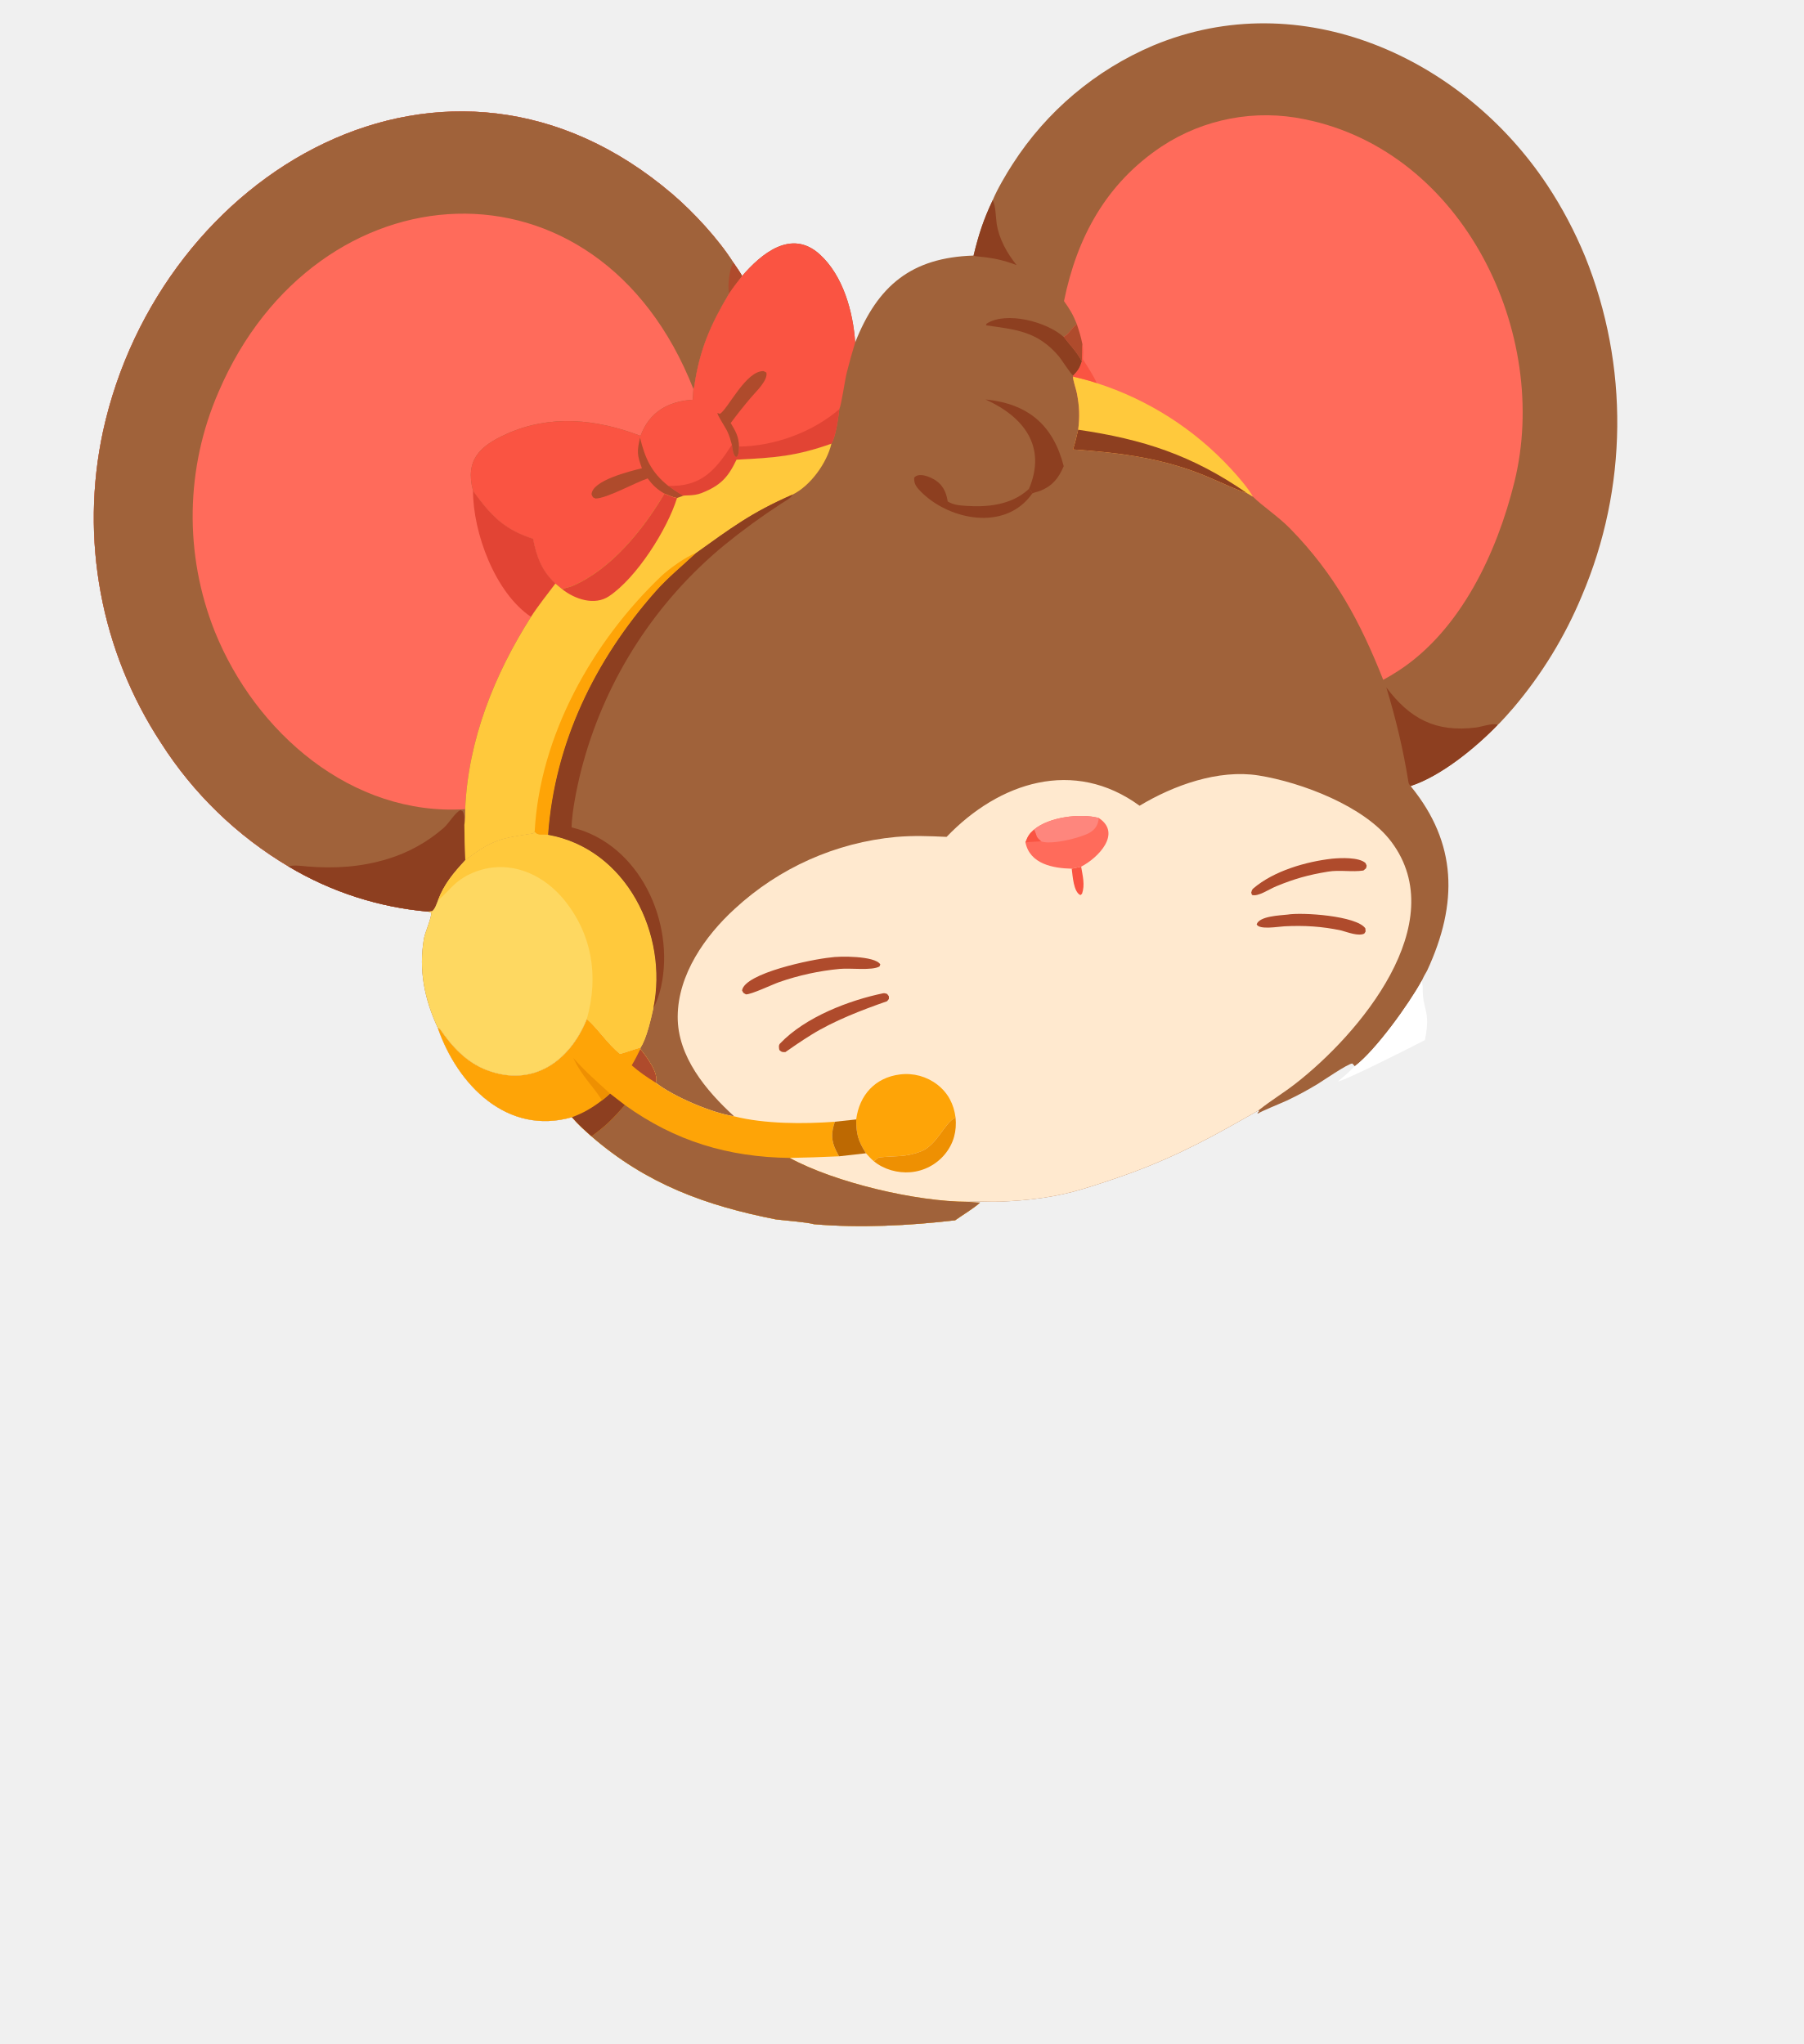
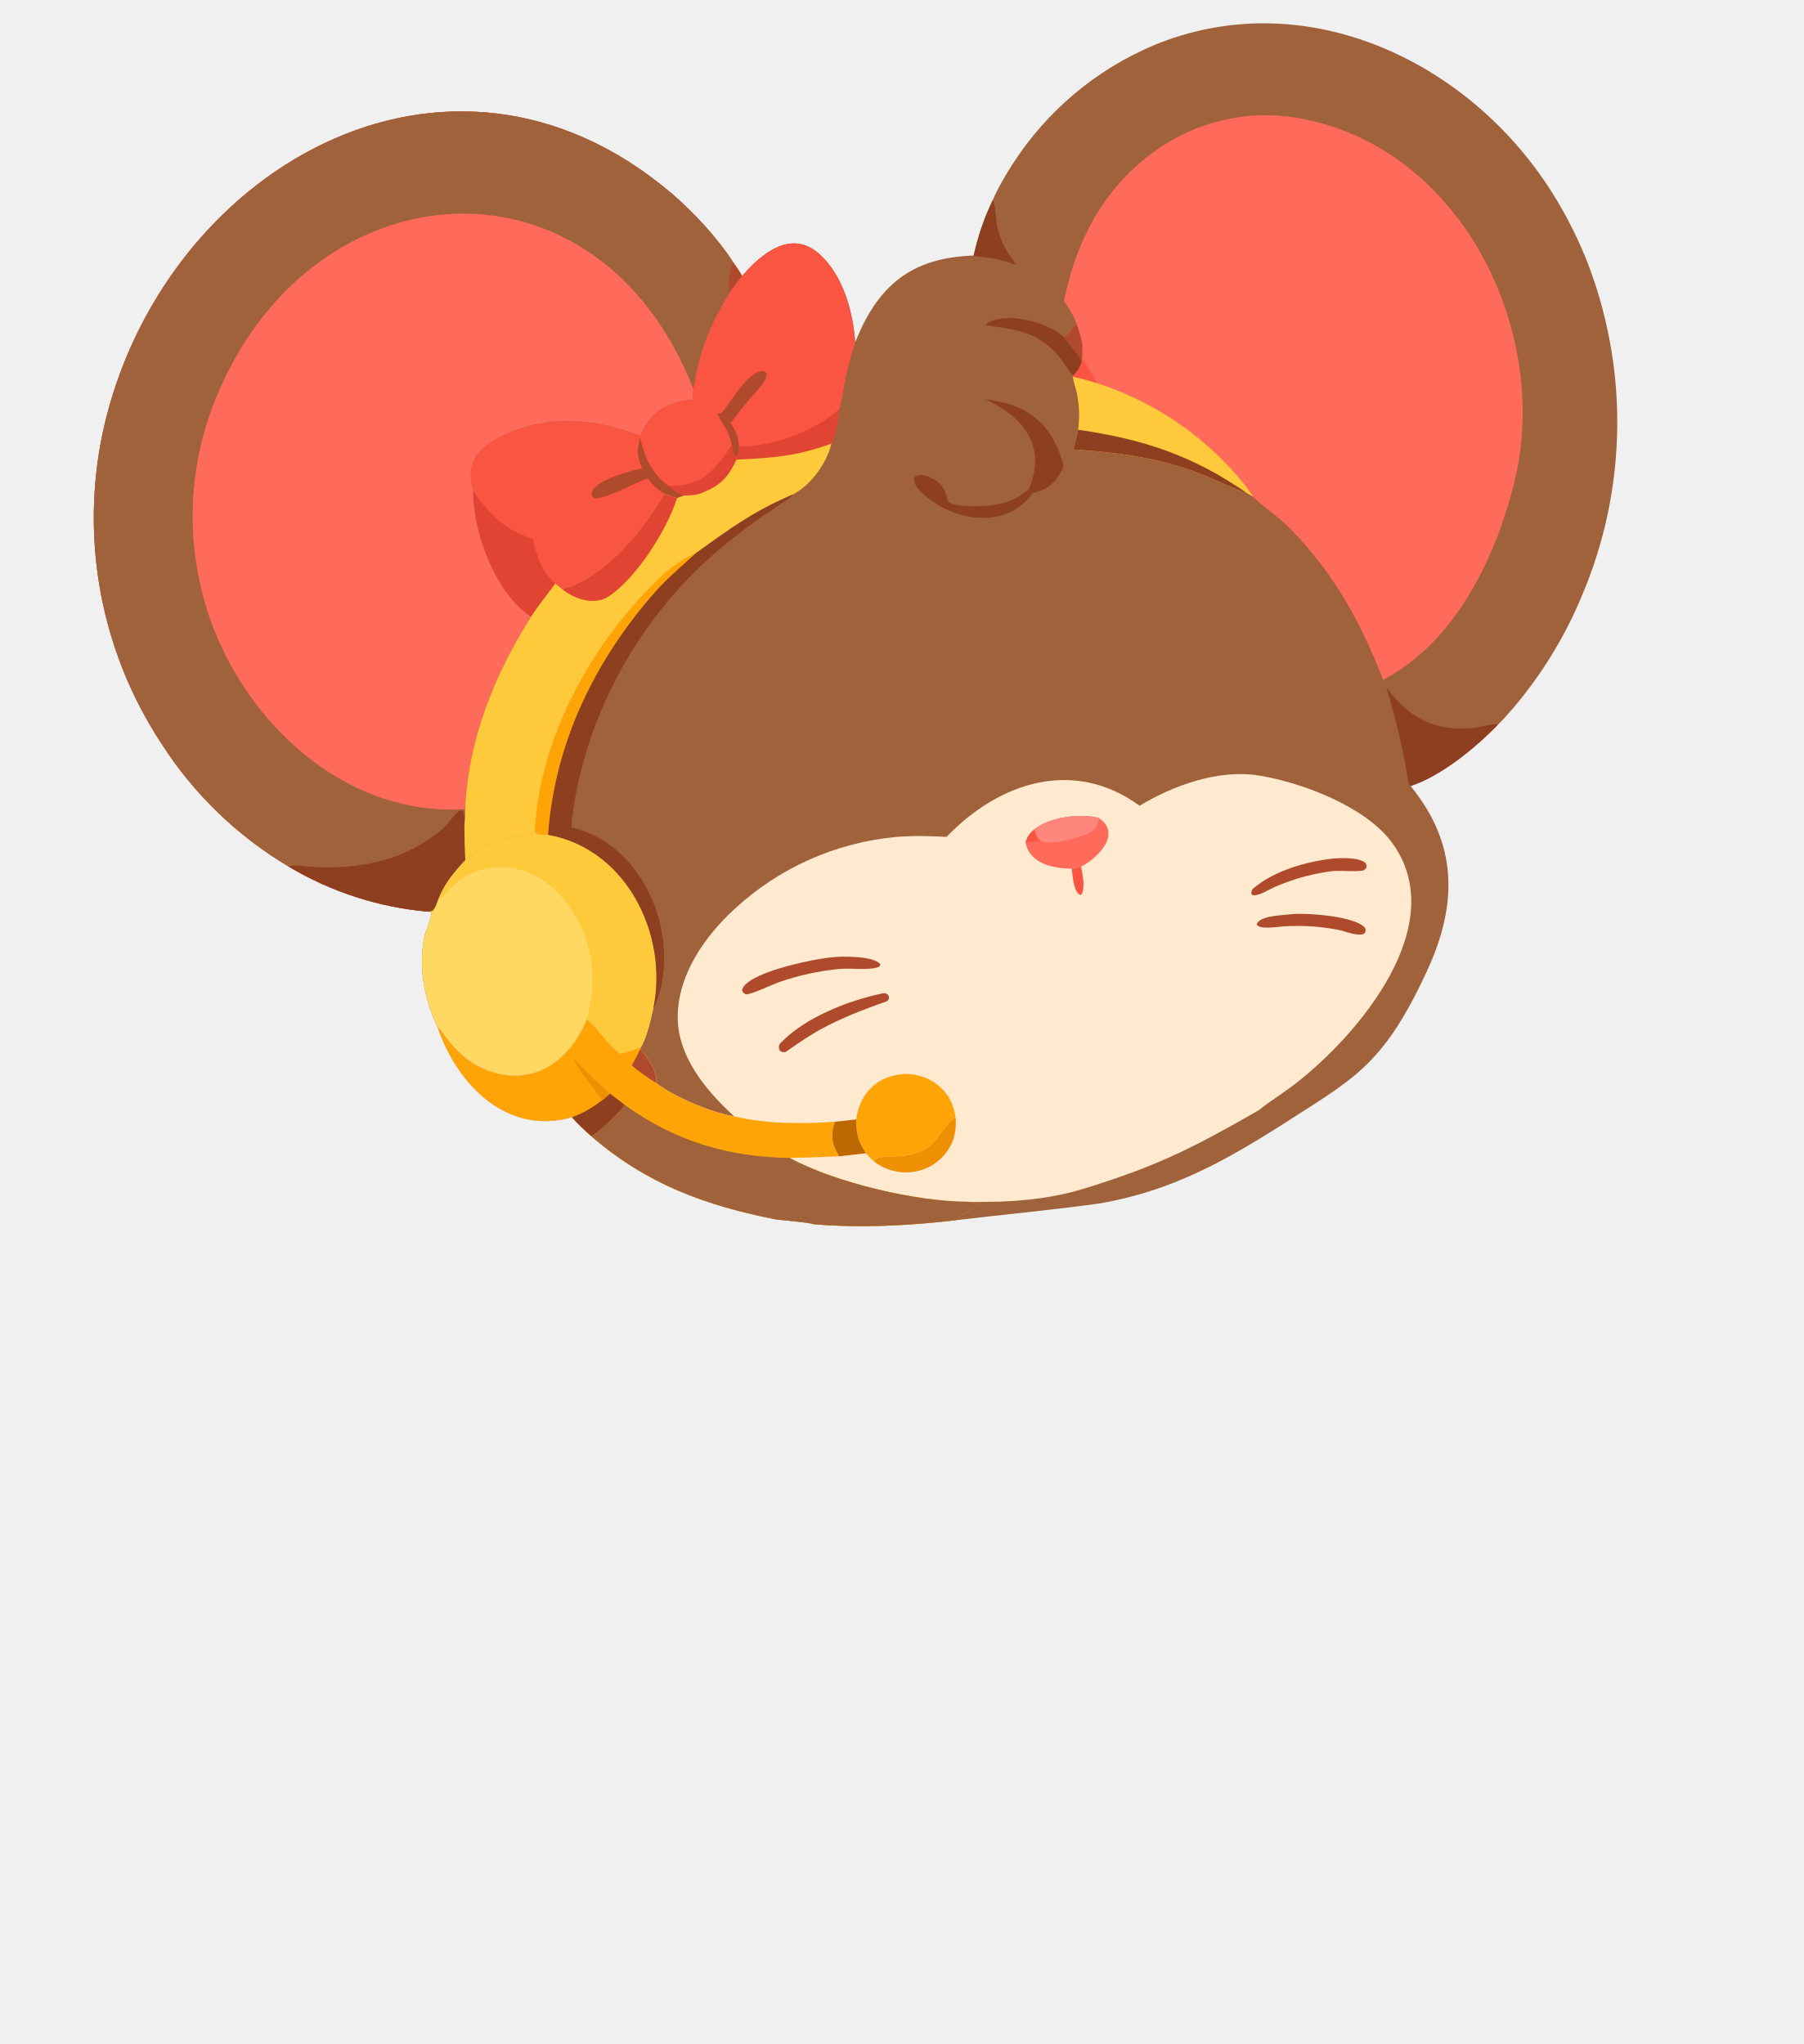
<svg xmlns="http://www.w3.org/2000/svg" width="1178" height="1335" viewBox="0 0 1178 1335" fill="none">
  <path d="M648.208 130.802C651.124 123.699 657.079 113.585 661.258 107.14C683.351 72.737 715.288 45.78 752.916 29.78C849.581 -10.608 955.034 37.387 1010.39 120.949C1020.16 135.687 1028.27 151.15 1035.04 167.471C1063.84 238.835 1063.04 318.725 1032.81 389.493C1021.8 415.907 1006.78 440.461 988.275 462.285C986.704 464.13 979.715 472.062 978.014 473.411C963.62 488.345 941.057 506.833 921.272 513.324C921.363 513.532 921.454 513.738 921.552 513.946C951.246 550.57 952.459 589.663 931.885 633.997C930.516 636.367 929.616 637.878 928.521 640.425C920.183 655.714 898.311 686.163 884.706 696.384L883.037 694.598C880.012 694.747 863.721 705.999 860.103 708.189C853.727 712.048 847.156 715.574 840.422 718.762C837.032 720.352 823.205 725.919 821.621 727.223L821.021 727.06L822.11 725.828L821.816 725.235C793.269 741.505 771.528 753.734 739.956 765.559C728.952 769.587 717.83 773.309 706.617 776.712C688.618 782.077 671.682 784.052 652.92 784.834C646.723 785.095 637.693 784.404 632.044 784.919C634.782 785.186 637.134 785.46 639.9 785.46C635.833 789.26 628.547 793.523 623.697 797.011C593.79 800.498 561.53 802.167 531.482 799.559C526.669 798.171 512.174 797.128 506.685 796.43C460.563 787.344 422.158 773.27 386.218 742.164C381.142 737.659 377.962 734.837 373.451 729.694C331.214 741.759 298.81 708.671 285.93 671.47C277.258 652.814 273.243 633.855 276.839 612.933C277.478 609.218 281.811 599.56 281.62 596.14L279.543 595.405C247.37 592.596 216.251 582.544 188.516 566C154.801 545.969 126.252 518.314 105.16 485.256C65.789 425.217 52.139 351.9 67.265 281.717C104.409 111.811 292.091 1.22 439.065 126.753C452.893 138.565 469.044 156.029 478.805 171.415C480.79 174.317 482.837 177.196 484.586 180.245C496.972 165.902 516.572 149.155 535.285 166.127C550.545 179.968 557.089 203.625 558.432 223.667C573.095 186.485 595.224 168.198 635.73 166.919C639.08 153.181 642.116 143.647 648.208 130.802Z" fill="#A0623A" />
  <path d="M188.516 566C154.801 545.969 126.252 518.314 105.16 485.256C65.789 425.217 52.139 351.9 67.265 281.717C104.409 111.811 292.091 1.22 439.065 126.753C452.893 138.565 469.044 156.029 478.805 171.415C480.79 174.317 482.837 177.196 484.586 180.245C481.736 183.958 478.581 187.89 476.074 191.805C463.978 212.077 456.852 228.42 453.367 252.212C453.218 253.224 453.234 252.979 452.797 254.08L452.396 261.074C436.333 262.078 423.932 269.111 418.28 284.691C389.421 273.637 359.314 270.53 330.601 283.497C313.2 291.356 303.657 300.479 308.874 320.538C320.365 336.376 328.749 345.612 348.094 351.884C350.397 363.548 353.71 372.705 362.692 381.138C357.578 387.921 351.26 395.869 346.749 402.888C322.804 440.512 305.598 483.486 303.758 528.511C303.724 531.831 303.849 535.531 303.24 538.749C303.275 546.452 303.477 554.152 303.844 561.845C296.232 570.053 289.937 577.488 285.963 588.163C284.95 590.65 284.172 593.402 282.23 595.087L279.543 595.405C247.37 592.596 216.251 582.544 188.516 566Z" fill="#FF6B5B" />
  <path d="M188.516 566C154.801 545.969 126.252 518.314 105.16 485.256C65.789 425.217 52.139 351.9 67.265 281.717C104.409 111.811 292.091 1.22 439.065 126.753C452.893 138.565 469.044 156.029 478.805 171.415C480.79 174.317 482.837 177.196 484.586 180.245C481.736 183.958 478.581 187.89 476.074 191.805C463.978 212.077 456.852 228.42 453.367 252.212C453.218 253.224 453.234 252.979 452.797 254.08C390.263 94.777 206.357 107.562 142.78 255.832C121.06 305.605 120.15 361.998 140.255 412.445C166.763 478.292 229.515 533.171 303.758 528.511C303.724 531.831 303.849 535.531 303.24 538.749C303.275 546.452 303.477 554.152 303.844 561.845C296.232 570.053 289.937 577.488 285.963 588.163C284.95 590.65 284.172 593.402 282.23 595.087L279.543 595.405C247.37 592.596 216.251 582.544 188.516 566Z" fill="#A0623A" />
  <path d="M188.516 566C190.815 564.663 197.732 565.669 200.739 565.918C218.675 567.403 235.996 566.287 253.316 560.947C266.757 556.852 279.176 549.952 289.753 540.703C293.12 537.751 297.556 530.184 300.751 529.121L302.088 529.867C303.633 532.513 303.235 535.546 303.24 538.749C303.275 546.452 303.477 554.152 303.844 561.845C296.231 570.053 289.937 577.488 285.963 588.163C284.95 590.649 284.172 593.402 282.23 595.087L279.543 595.405C247.37 592.596 216.251 582.544 188.516 566Z" fill="#8D3F20" />
  <path d="M478.805 171.415C480.79 174.317 482.837 177.196 484.586 180.245C481.736 183.958 478.581 187.89 476.074 191.805C474.95 186.651 476.225 176.149 478.805 171.415Z" fill="#AF4B2C" />
  <path d="M308.874 320.538C320.365 336.376 328.749 345.612 348.094 351.884C350.397 363.548 353.71 372.705 362.692 381.138C357.578 387.921 351.261 395.869 346.749 402.888C323.277 387.158 308.869 347.96 308.874 320.538Z" fill="#E24434" />
-   <path d="M744.141 526.248C766.417 512.866 795.551 502.367 821.712 506.455C849.933 510.953 891.173 526.605 908.546 549.795C948.502 603.12 887.535 675.55 845.709 707.948C838.127 713.827 830.004 718.749 822.716 724.518L821.816 725.235C793.269 741.505 771.528 753.734 739.956 765.559C728.952 769.587 717.83 773.309 706.617 776.712C688.618 782.077 671.682 784.052 652.92 784.834C646.723 785.095 637.693 784.404 632.044 784.919C634.782 785.186 637.134 785.46 639.9 785.46C635.832 789.26 628.547 793.523 623.697 797.011C593.79 800.498 561.53 802.167 531.482 799.559C526.669 798.171 512.174 797.128 506.685 796.431C460.563 787.344 422.158 773.27 386.218 742.164C381.142 737.659 377.962 734.837 373.451 729.694C331.213 741.759 298.81 708.671 285.93 671.47L287.161 671.907C295.061 683.51 304.58 693.907 317.93 698.959C347.925 710.301 372.115 693.242 383.21 665.544C389.974 671.17 396.485 681.541 404.925 688.327C408.506 687.355 415.693 684.742 418.277 684.194L418.155 685.165C421.813 689.748 430.558 701.116 428.165 707.12C439.676 716.187 464.816 726.891 479.389 729.1C461.048 712.328 442.373 690.061 442.531 663.928C442.696 636.539 460.336 611.34 479.789 593.571C508.758 566.792 545.742 550.299 585.024 546.643C596.616 545.653 606.515 546.061 618.125 546.588C652.47 510.727 701.278 494.934 744.141 526.248Z" fill="#FFE9CF" />
+   <path d="M590 790L623.7 797C652 793.6 690 790 718 786C765 778 800 758 835 736C883 704.8 902.5 697.7 931.9 634L925 600L900 556L590 560V790Z" fill="#A0623A" />
+   <path d="M744.141 526.248C766.417 512.866 795.551 502.367 821.712 506.455C849.933 510.953 891.173 526.605 908.546 549.795C948.502 603.12 887.535 675.55 845.709 707.948C838.127 713.827 830.004 718.749 822.716 724.518L821.816 725.235C793.269 741.505 771.528 753.734 739.956 765.559C728.952 769.587 717.83 773.309 706.617 776.712C688.618 782.077 671.682 784.052 652.92 784.834C645 785 636 785 631 785.2L622 789C590 788 548 780 515 768C475 765 430 752 386.218 742.164C381.142 737.659 377.962 734.837 373.451 729.694C331.214 741.759 298.81 708.671 285.93 671.47L287.161 671.907C295.061 683.51 304.58 693.907 317.93 698.959C347.925 710.301 372.115 693.242 383.21 665.544C389.974 671.17 396.485 681.541 404.925 688.327C408.507 687.355 415.693 684.742 418.277 684.194L418.155 685.165C421.813 689.748 430.558 701.116 428.165 707.12C439.676 716.187 464.816 726.891 479.389 729.1C461.048 712.328 442.373 690.061 442.531 663.928C442.696 636.539 460.337 611.34 479.789 593.571C508.758 566.792 545.742 550.299 585.024 546.643C596.616 545.653 606.515 546.061 618.125 546.588C652.47 510.727 701.278 494.934 744.141 526.248Z" fill="#FFE9CF" />
  <path d="M383.21 665.544C389.974 671.17 396.485 681.541 404.925 688.327C408.506 687.355 415.693 684.742 418.277 684.194L418.155 685.165C421.813 689.748 430.558 701.116 428.165 707.12C439.676 716.187 464.816 726.891 479.389 729.1C499.304 734.159 524.793 734.139 545.159 732.646C542.797 739.686 542.576 744.66 546.008 751.629C546.608 752.834 547.234 754.034 547.885 755.214C537.156 755.722 526.421 756.081 515.682 756.283C545.232 772.403 598.423 784.906 632.044 784.919C634.782 785.186 637.134 785.46 639.9 785.46C635.832 789.26 628.547 793.523 623.697 797.011C593.79 800.498 561.53 802.167 531.482 799.559C526.669 798.171 512.174 797.128 506.685 796.431C460.563 787.344 422.158 773.27 386.218 742.164C381.142 737.659 377.962 734.837 373.451 729.694C331.213 741.759 298.81 708.671 285.93 671.47L287.161 671.907C295.061 683.51 304.58 693.907 317.93 698.959C347.925 710.301 372.115 693.242 383.21 665.544Z" fill="#FEA407" />
  <path d="M408.062 721.754C440.911 745.39 475.502 755.729 515.682 756.283C545.232 772.403 598.423 784.906 632.044 784.919C634.782 785.186 637.134 785.46 639.9 785.46C635.832 789.26 628.547 793.523 623.697 797.011C593.79 800.498 561.53 802.167 531.482 799.559C526.669 798.171 512.174 797.128 506.685 796.431C460.563 787.344 422.158 773.27 386.218 742.164C395.431 735.665 400.837 730.026 408.062 721.754Z" fill="#A0623A" />
  <path d="M398.336 714.232L408.062 721.754C400.837 730.026 395.431 735.665 386.218 742.164C381.142 737.659 377.962 734.837 373.451 729.694C380.883 727.027 386.921 723.436 393.121 718.638C394.835 717.426 396.726 715.646 398.336 714.232Z" fill="#8D3F20" />
  <path d="M418.155 685.165C421.813 689.748 430.558 701.116 428.165 707.12C422.637 703.698 417.389 700.099 412.501 695.81C414.693 692.179 416.272 688.972 418.155 685.165Z" fill="#AF4B2C" />
  <path d="M393.121 718.638C386.296 708.104 380.624 703.808 374.249 690.915C382.337 699.989 389.453 706.122 398.336 714.231C396.726 715.646 394.835 717.426 393.121 718.638Z" fill="#EE9002" />
  <path d="M559.083 731.134C561.167 715.216 571.462 703.75 587.725 701.749C596.432 700.66 605.216 703.072 612.145 708.456C619.137 713.932 622.828 721.154 623.969 729.85C616.632 733.37 612.039 747.835 601.476 751.967C591.023 756.061 584.866 754.712 573.949 755.97C573.184 756.055 571.487 757.938 570.687 758.486C568.868 757.071 567.065 754.953 565.476 753.232C560.261 745.084 559.136 740.69 559.083 731.134Z" fill="#FEA407" />
  <path d="M570.687 758.486C571.487 757.938 573.184 756.055 573.949 755.97C584.866 754.712 591.023 756.061 601.476 751.967C612.039 747.835 616.632 733.37 623.969 729.85C624.88 738.676 622.74 746.857 617.056 753.799C611.465 760.598 603.365 764.855 594.592 765.604C586.248 766.315 577.187 763.838 570.687 758.486Z" fill="#EE9002" />
  <path d="M545.159 732.646L559.083 731.134C559.136 740.69 560.261 745.084 565.476 753.232C559.615 753.923 553.752 754.581 547.885 755.214C547.234 754.034 546.608 752.834 546.008 751.629C542.576 744.66 542.797 739.686 545.159 732.646Z" fill="#BD6902" />
  <path d="M675.221 541.833C684.968 533.595 705.314 531.05 717.465 534.229C732.779 544.298 717.028 560.378 705.985 566.041L699.831 567.381C687.653 567.101 672.438 564.344 669.622 550.17C671.095 546.254 672.079 544.557 675.221 541.833Z" fill="#FF6B5B" />
  <path d="M675.221 541.833C684.967 533.595 705.314 531.05 717.465 534.229C716.892 543.265 709.427 545.216 701.761 547.487C696.819 548.95 684.622 551.485 679.817 549.463C675.997 546.179 677.36 546.278 675.593 542.595L675.221 541.833Z" fill="#FE867D" />
  <path d="M675.221 541.833L675.593 542.595C677.36 546.278 675.997 546.179 679.817 549.463C676.91 549.712 672.216 549.842 669.622 550.17C671.095 546.254 672.079 544.557 675.221 541.833Z" fill="#FA5442" />
  <path d="M542.079 625.386C547.902 624.365 571.377 624.184 574.85 629.903L574.29 631.245C569.219 634.066 555.789 632.152 548.329 632.823C534.89 634.089 521.653 636.97 508.903 641.404C503.925 643.17 490.723 649.508 487.095 649.455C484.935 648.127 485.714 648.994 484.562 646.856C486.441 635.54 530.051 626.586 542.079 625.386Z" fill="#AF4B2C" />
  <path d="M576.752 648.725C578.049 648.657 577.948 648.785 579.27 649.149C580.759 651.183 580.446 650.095 580.425 652.468C580.041 652.951 579.656 653.439 579.271 653.922C562.686 659.73 544.523 666.679 529.658 675.935C522.125 680.628 518.347 683.366 512.822 687.166C510.458 687.245 510.262 687.017 508.897 685.765C508.652 684.39 508.292 682.701 509.351 681.587C526.004 664.045 554.955 653.218 576.752 648.725Z" fill="#AF4B2C" />
  <path d="M869.706 560.847C875.462 560.281 887.366 559.78 891.649 563.654C892.646 565.947 892.588 564.825 892.007 567.123C891.434 567.605 890.86 568.087 890.293 568.569C882.816 569.703 874.927 568.027 867.202 569.291C854.36 571.39 845.22 573.975 833.433 578.833C828.648 580.784 821.556 585.808 817.553 584.51L817.031 583.027C817.273 582.042 817.52 581.03 818.309 580.35C831.895 568.651 853.147 562.742 869.706 560.847Z" fill="#AF4B2C" />
  <path d="M840.689 597.356C850.24 595.726 885.834 598.087 891.564 606.322C891.695 608.982 892.092 607.901 890.821 609.81C886.923 611.572 880.312 608.97 875.866 607.74C863.297 605.017 851.517 604.35 838.733 604.996C834.659 605.202 822.234 607.461 820.591 603.711C822.442 598.264 835.774 597.929 840.689 597.356Z" fill="#AF4B2C" />
  <path d="M699.831 567.381L705.985 566.041C706.976 572.105 708.599 577.951 706.559 583.728L705.529 584.611C700.978 582.666 700.45 571.986 699.831 567.381Z" fill="#FA5442" />
  <path d="M484.586 180.245C496.972 165.902 516.572 149.155 535.285 166.127C550.545 179.968 557.089 203.625 558.432 223.667C556.316 230.521 554.629 236.653 552.91 243.475C551.685 248.335 549.396 264.632 548.068 267.24C547.33 273.283 545.92 284.582 542.916 289.783C519.288 298.126 505.569 298.997 480.961 300.222C475.433 311.777 470.617 317.048 458.277 321.981C452.806 324.168 447.435 323.258 446.082 323.832L442.095 325.284C439.186 324.81 436.595 323.537 433.855 322.393C420.124 345.645 399.446 371.575 373.961 382.638C371.797 383.577 369.134 383.899 367.115 384.816L362.692 381.138C353.71 372.705 350.397 363.548 348.094 351.884C328.749 345.612 320.364 336.376 308.874 320.538C303.657 300.479 313.2 291.356 330.601 283.497C359.314 270.53 389.421 273.637 418.28 284.691C423.932 269.111 436.333 262.078 452.396 261.074L452.797 254.08C453.234 252.979 453.218 253.224 453.367 252.212C456.851 228.42 463.977 212.077 476.074 191.805C478.581 187.89 481.736 183.958 484.586 180.245Z" fill="#FA5442" />
  <path d="M482.563 291.678C505.675 291.366 530.466 282.392 548.068 267.24C547.33 273.283 545.92 284.582 542.916 289.783C519.288 298.126 505.569 298.997 480.961 300.222C475.433 311.777 470.617 317.048 458.277 321.981C452.806 324.168 447.435 323.258 446.082 323.832C442.452 321.592 439.813 319.863 436.384 317.338C457.689 317.992 466.914 307.549 477.919 290.492C478.387 293.398 478.459 295.807 480.081 298.186L481.151 298.457C482.631 296.442 482.389 294.274 482.563 291.678Z" fill="#E24434" />
  <path d="M417.925 285.858C421.257 299.369 425.304 308.537 436.383 317.338C439.813 319.863 442.452 321.592 446.082 323.832L442.095 325.284C439.186 324.81 436.595 323.537 433.855 322.393C428.986 319.523 426.228 316.952 422.938 312.448C414.629 315.293 396.035 325.607 388.876 325.597C386.643 324.52 387.516 325.312 386.284 323.009C386.424 313.812 411.247 307.806 419.176 305.84C415.974 297.013 415.885 295.027 417.925 285.858Z" fill="#AF4B2C" />
  <path d="M477.919 290.492C476.967 286.975 476.505 285.339 475.088 282.079C473.941 279.439 468.622 271.609 468.414 269.699L470.1 270.3C475.383 267.154 487.08 241.952 498.649 242.39L500.455 243.322C501.537 248.45 493.784 255.62 490.442 259.558C485.824 264.981 481.389 270.557 477.147 276.278C480.318 281.609 482.455 285.181 482.563 291.678C482.389 294.274 482.631 296.442 481.151 298.457L480.081 298.186C478.459 295.807 478.387 293.398 477.919 290.492Z" fill="#AF4B2C" />
  <path d="M349.144 543.207C351.2 546.025 354.433 544.778 357.897 545.234C409.119 554.415 436.518 610.4 426.648 658.446C425.111 665.375 422.131 678.634 418.277 684.194C415.693 684.742 408.507 687.355 404.925 688.327C396.485 681.541 389.974 671.17 383.21 665.544C372.115 693.242 347.925 710.301 317.93 698.959C304.58 693.907 295.061 683.51 287.161 671.907L285.93 671.47C277.258 652.814 273.243 633.855 276.839 612.933C277.478 609.218 281.811 599.56 281.62 596.14L279.543 595.405L282.23 595.087C284.172 593.402 284.949 590.649 285.963 588.163C289.937 577.488 296.231 570.053 303.844 561.845C322.598 547.763 327.356 547.714 348.397 544.361L349.144 543.207Z" fill="#FED861" />
  <path d="M349.144 543.207C351.2 546.025 354.433 544.778 357.898 545.234C409.119 554.415 436.518 610.4 426.649 658.446C425.111 665.375 422.131 678.634 418.277 684.194C415.693 684.742 408.507 687.355 404.925 688.327C396.485 681.541 389.974 671.17 383.211 665.544C391.156 637.315 386.599 609.344 367.398 586.538C352.088 568.671 328.728 560.448 306.674 570.981C296.923 575.637 293.874 581.164 286.45 587.738L285.963 588.163C289.937 577.488 296.231 570.053 303.844 561.845C322.598 547.763 327.356 547.714 348.397 544.361L349.144 543.207Z" fill="#FFC93C" />
  <path d="M542.916 289.783C539.963 302.351 529.254 317.302 517.55 323.037C490.665 334.726 477.281 344.98 454.38 361.323C445.575 369.573 436.125 377.24 428.104 386.318C388.318 431.354 362.265 485.248 357.897 545.234C354.433 544.778 351.2 546.025 349.144 543.207L348.397 544.361C327.356 547.714 322.598 547.763 303.844 561.845C303.477 554.152 303.275 546.452 303.24 538.749C303.849 535.531 303.724 531.831 303.758 528.511C305.598 483.486 322.804 440.512 346.749 402.888C351.26 395.869 357.578 387.921 362.692 381.138L367.115 384.816C369.134 383.899 371.797 383.577 373.961 382.638C399.446 371.575 420.124 345.645 433.855 322.393C436.595 323.537 439.186 324.81 442.095 325.284L446.082 323.832C447.435 323.258 452.806 324.168 458.277 321.981C470.616 317.048 475.433 311.777 480.961 300.222C505.569 298.997 519.288 298.126 542.916 289.783Z" fill="#FFC93C" />
  <path d="M349.144 543.207C352.426 480.468 387.023 418.886 431.95 376.178C436.477 371.874 448.244 363.226 454.38 361.323C445.575 369.573 436.125 377.24 428.104 386.318C388.318 431.354 362.265 485.248 357.898 545.234C354.433 544.778 351.2 546.025 349.144 543.207Z" fill="#FEA407" />
  <path d="M433.855 322.393C436.595 323.537 439.186 324.81 442.095 325.284C435.739 345.743 415.737 377.386 397.628 389.451C388.277 395.681 375.454 391.447 367.115 384.816C369.134 383.899 371.797 383.577 373.961 382.638C399.446 371.575 420.124 345.645 433.855 322.393Z" fill="#E24434" />
  <path d="M517.55 323.037C516.524 325.428 512.612 327.297 510.234 328.87C497.267 337.292 484.767 346.412 472.789 356.189C428.393 392.87 396.326 442.292 380.92 497.779C377.739 509.007 373.433 528.856 373.239 540.397C417.491 550.907 440.987 602.219 431.66 644.598C430.749 648.737 428.772 654.782 426.648 658.446C436.518 610.4 409.119 554.415 357.897 545.234C362.265 485.248 388.318 431.354 428.104 386.318C436.125 377.24 445.575 369.573 454.38 361.323C477.281 344.98 490.665 334.726 517.55 323.037Z" fill="#8D3F20" />
  <path d="M905.28 448.993C920.515 469.349 937.472 478.517 963.887 475.154C967.466 474.698 974.8 472.022 978.014 473.411C963.62 488.345 941.057 506.833 921.272 513.324C920.522 512.78 919.909 512.025 919.759 511.079C916.324 489.561 911.578 469.828 905.28 448.993Z" fill="#8D3F20" />
  <path d="M648.208 130.802C650.286 134.321 650.149 141.824 650.866 146.349C652.431 156.204 657.666 165.498 663.833 173.158C654.51 169.563 647.603 168.37 637.673 167.396C636.5 167.282 636.992 167.364 635.729 166.919C639.08 153.181 642.116 143.647 648.208 130.802Z" fill="#8D3F20" />
  <path d="M694.785 196.645C703.247 154.996 722.289 119.843 758.503 95.682C786.098 77.504 819.822 71.117 852.15 77.946C955.823 98.948 1012.72 218.134 988.914 314.762C977.584 360.74 953.887 411.643 913.142 438.123C909.928 440.227 906.623 442.193 903.24 444.019C888.161 405.903 871.577 375.034 842.469 345.26C834.653 337.262 824.32 330.543 818.159 324.397L814.15 321.992C812.175 321.875 794.065 313.781 790.616 312.27C761.352 299.445 732.211 295.71 700.698 293.526C701.924 289.837 703.13 284.524 704.056 280.672C705.144 271.89 704.877 265.514 703.195 256.798C702.621 253.852 700.503 248.042 700.705 245.939L700.744 245.247C704.003 241.9 704.877 240.441 706.37 236.041C703.208 229.898 698.775 225.603 694.518 220.012C698.384 218.106 699.094 214.831 703.149 211.703C700.757 205.569 698.612 202.037 694.785 196.645Z" fill="#FF6B5B" />
  <path d="M700.705 245.939C705.601 247.189 711.409 248.515 716.096 250.191C749.637 260.949 779.82 280.204 803.706 306.083C808.126 310.851 815.154 318.9 818.159 324.397L814.15 321.992C812.175 321.874 794.065 313.781 790.616 312.27C761.352 299.445 732.211 295.71 700.698 293.526C701.924 289.837 703.13 284.524 704.056 280.672C705.144 271.89 704.877 265.514 703.195 256.798C702.621 253.852 700.503 248.042 700.705 245.939Z" fill="#FFC93C" />
  <path d="M704.055 280.672C746.436 286.884 778.419 297.255 814.15 321.992C812.175 321.875 794.065 313.781 790.616 312.27C761.352 299.445 732.211 295.71 700.698 293.526C701.924 289.837 703.13 284.524 704.055 280.672Z" fill="#8D3F20" />
  <path d="M694.518 220.012C698.384 218.106 699.094 214.831 703.149 211.703C704.831 216.735 705.763 219.693 706.813 224.855C706.741 227.786 706.741 233.323 706.37 236.041C703.208 229.898 698.775 225.603 694.518 220.012Z" fill="#AF4B2C" />
  <path d="M706.813 224.855C707.55 228.931 707.348 230.483 707.106 234.603C709.59 238.566 714.649 246.243 716.096 250.191C711.409 248.515 705.6 247.189 700.705 245.939L700.744 245.247C704.003 241.9 704.877 240.441 706.37 236.041C706.741 233.323 706.741 227.786 706.813 224.855Z" fill="#FA5442" />
  <path d="M643.483 260.884C671.343 263.689 687.68 277.524 694.616 304.496C691.206 312.303 687.49 317.138 679.426 320.517C677.718 321.235 675.561 321.509 674.087 322.283C673.559 320.97 672.855 320.328 671.929 319.27C683.625 291.538 668.455 272.152 643.483 260.884Z" fill="#8D3F20" />
  <path d="M674.087 322.283C672.477 324.566 670.625 326.675 668.578 328.577C649.144 346.335 616.032 337.384 599.984 319.683C597.746 317.214 596.806 315.224 596.97 311.96C600.039 308.284 607.501 311.49 610.808 313.644C615.553 316.735 617.737 321.234 618.707 326.695L618.842 327.496C622.464 329.806 626.562 330.1 630.735 330.392C644.912 331.381 660.293 329.791 671.323 319.829L671.929 319.27C672.855 320.328 673.559 320.97 674.087 322.283Z" fill="#8D3F20" />
  <path d="M700.744 245.247C699.075 244.231 693.429 235.115 691.493 232.818C677.516 216.211 663.096 215.243 643.882 212.487L644.219 211.4C657.105 203.108 683.462 210.115 694.518 220.012C698.775 225.603 703.208 229.898 706.37 236.041C704.877 240.441 704.003 241.9 700.744 245.247Z" fill="#8D3F20" />
-   <path d="M928.521 640.424L929.042 644.396C928.69 660.825 934.551 659.124 930.438 679.331C923.86 682.773 877.405 706.279 873.695 706.285C877.868 702.824 880.847 700.184 884.706 696.384C898.311 686.163 920.183 655.714 928.521 640.424Z" fill="white" />
</svg>
